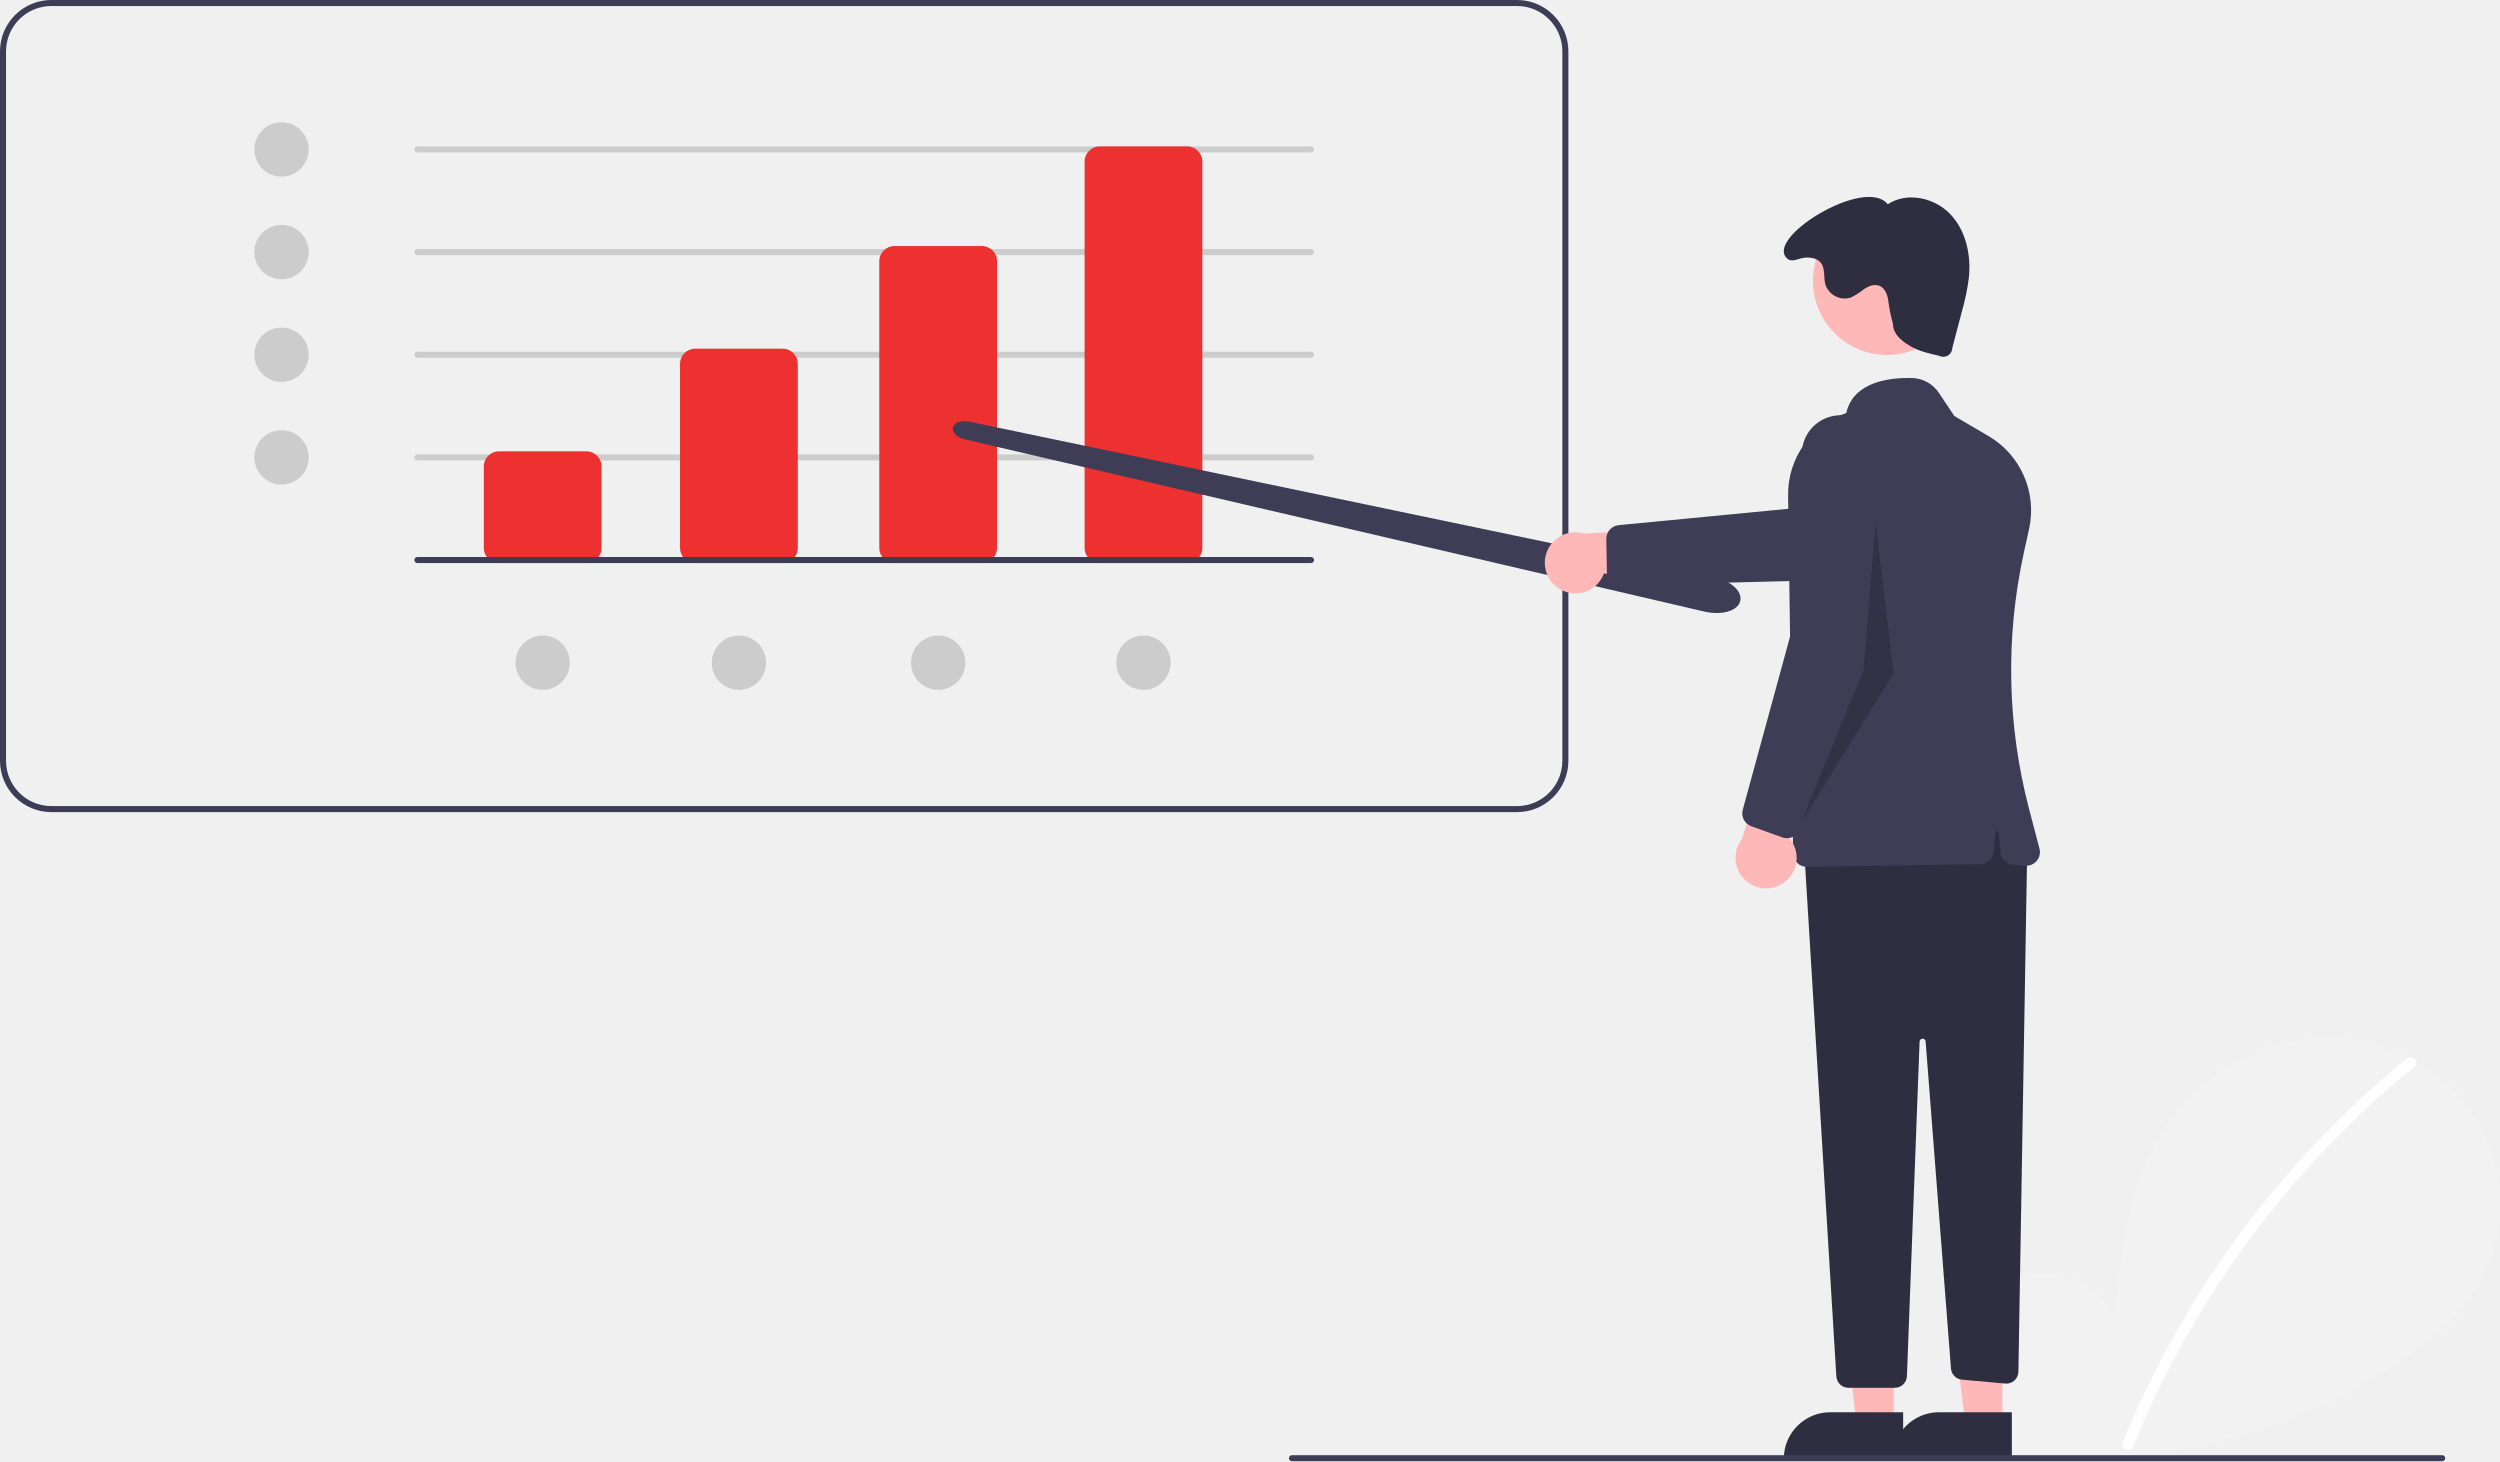
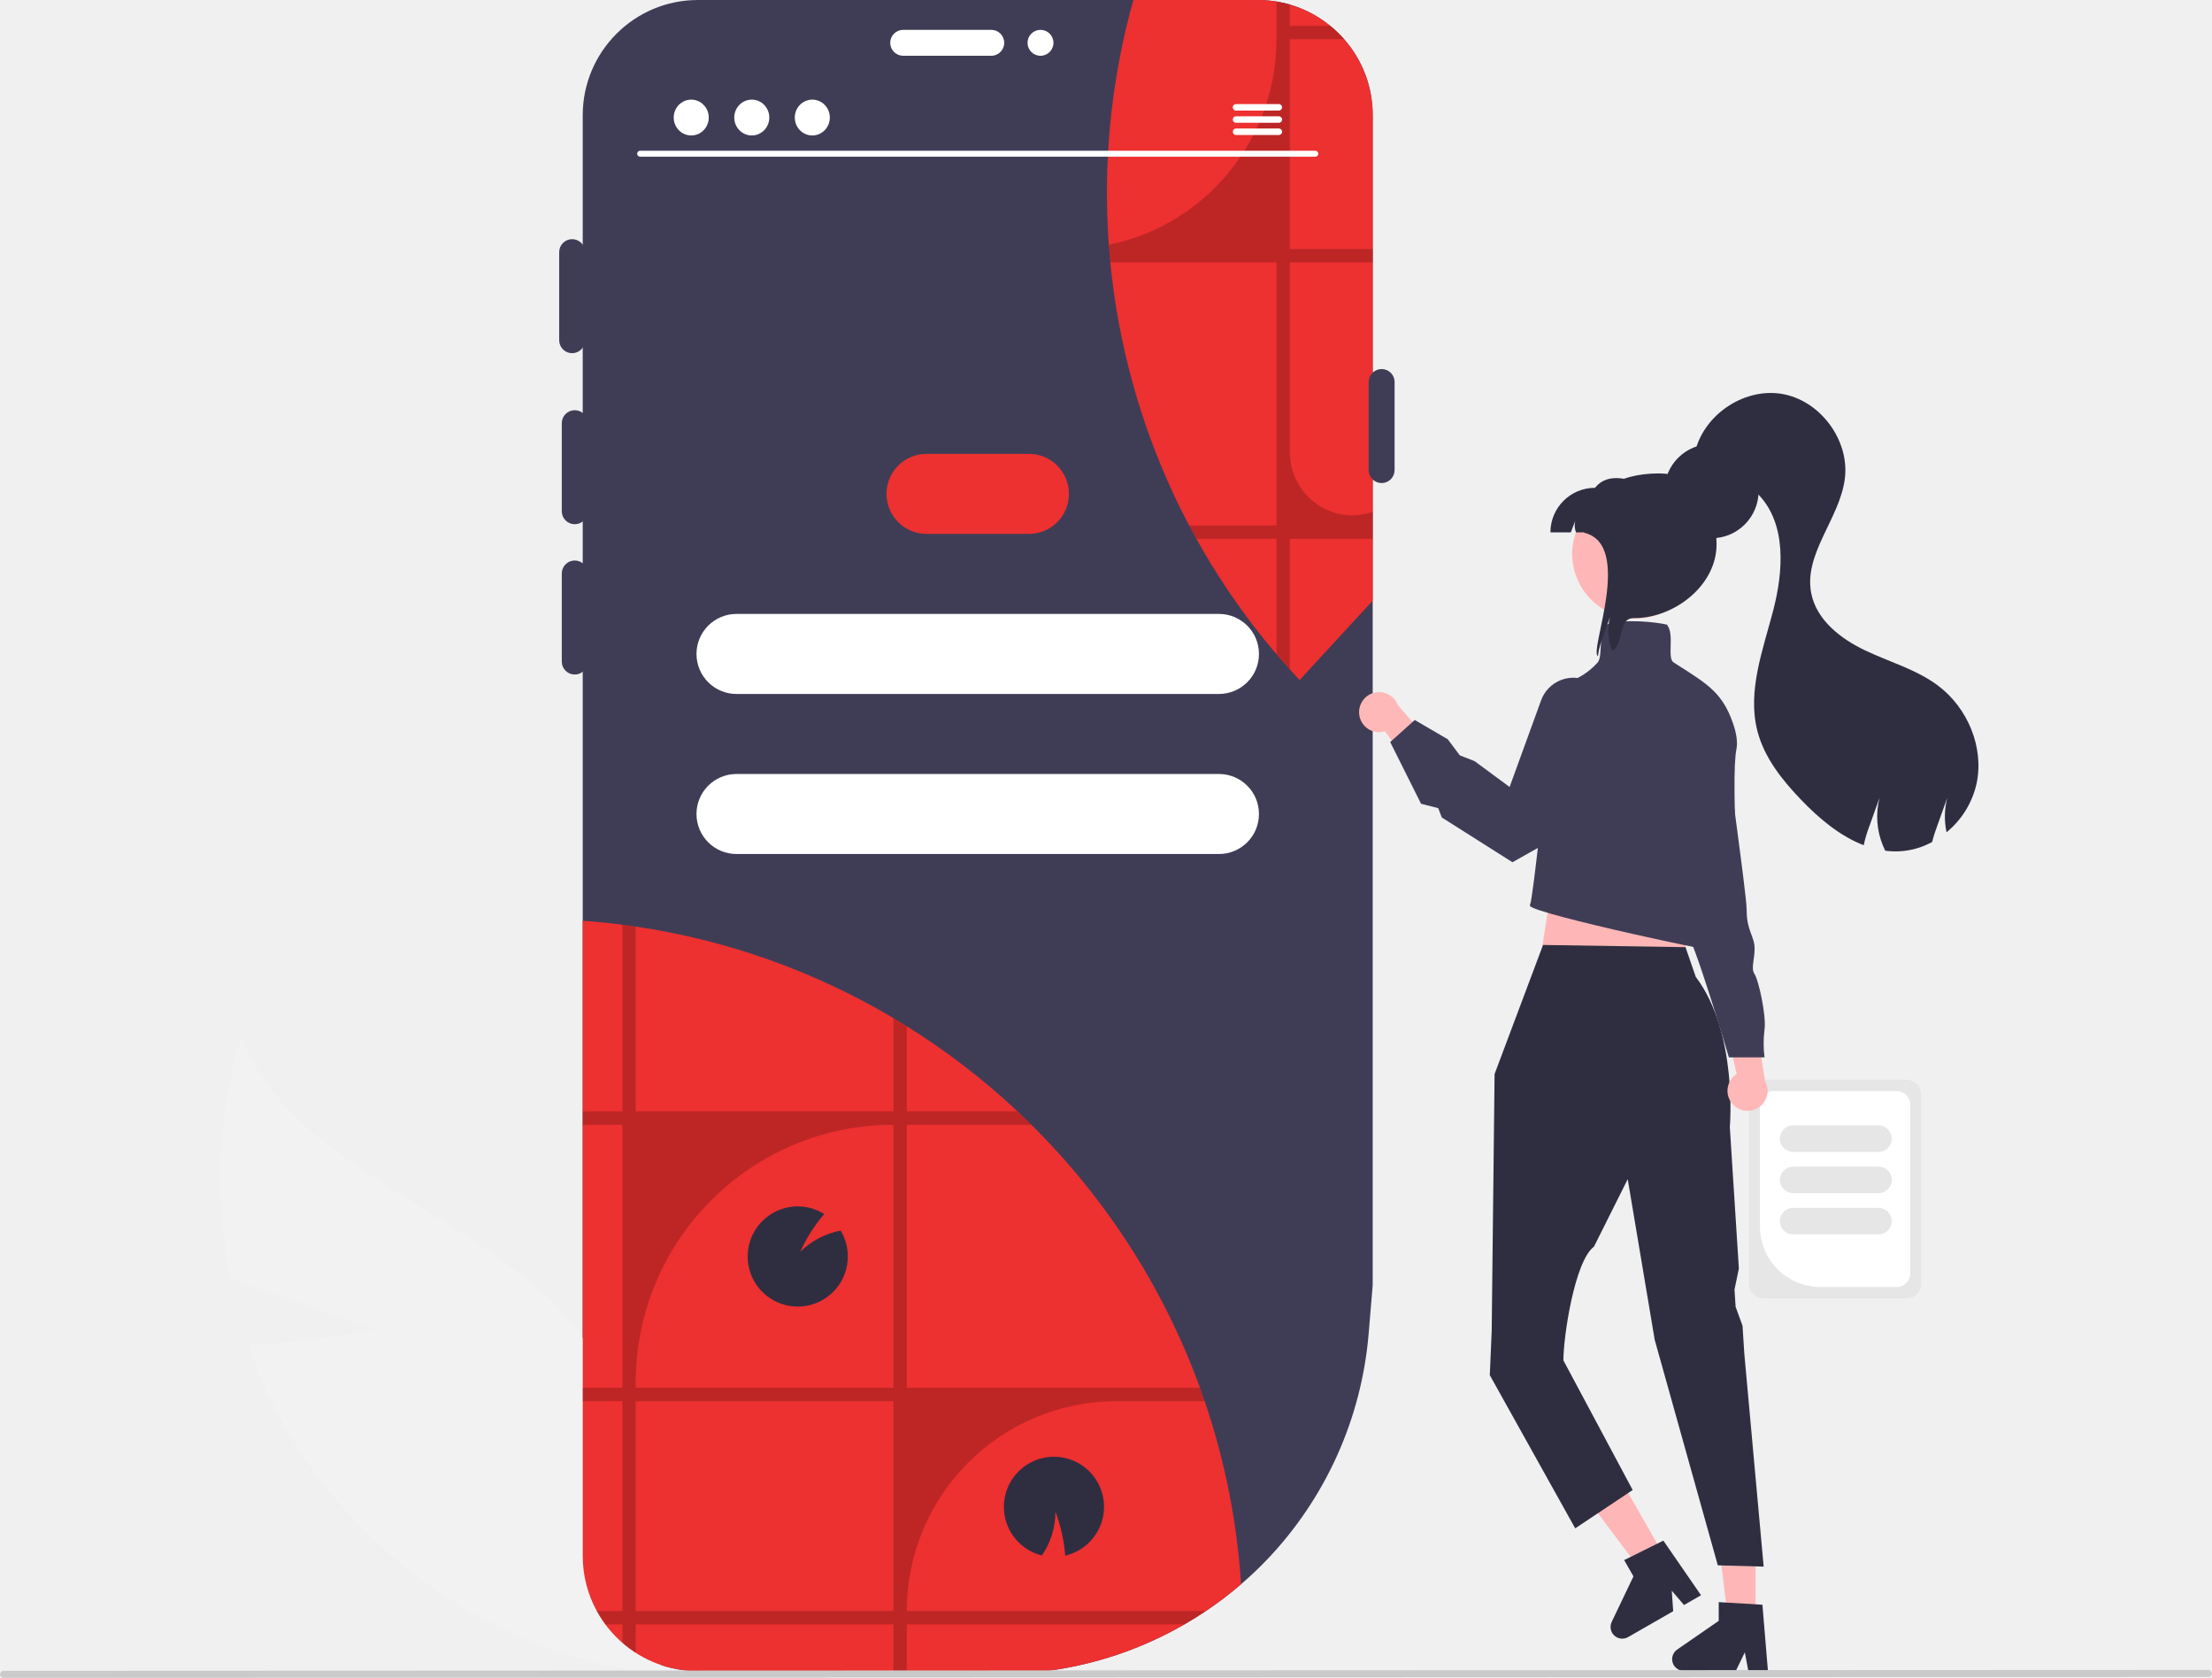
- <svg xmlns="http://www.w3.org/2000/svg" data-name="Layer 1" width="828.078" height="484" viewBox="0 0 828.078 484">
-   <path d="M688.461,477h-485.5a17.019,17.019,0,0,1-17-17V225a17.019,17.019,0,0,1,17-17h485.5a17.019,17.019,0,0,1,17,17V460A17.019,17.019,0,0,1,688.461,477Zm-485.5-267a15.017,15.017,0,0,0-15,15V460a15.017,15.017,0,0,0,15,15h485.5a15.017,15.017,0,0,0,15-15V225a15.017,15.017,0,0,0-15-15Z" transform="translate(-185.9609 -208)" fill="#3f3d56" />
-   <circle cx="93.25" cy="49.5" r="9" fill="#ccc" />
-   <circle cx="93.25" cy="83.5" r="9" fill="#ccc" />
-   <circle cx="93.25" cy="117.5" r="9" fill="#ccc" />
-   <circle cx="93.25" cy="151.5" r="9" fill="#ccc" />
-   <circle cx="244.75" cy="219.5" r="9" fill="#ccc" />
-   <circle cx="179.75" cy="219.5" r="9" fill="#ccc" />
-   <circle cx="378.75" cy="219.5" r="9" fill="#ccc" />
-   <circle cx="310.75" cy="219.5" r="9" fill="#ccc" />
-   <path d="M620.211,258.5h-296a1,1,0,0,1,0-2h296a1,1,0,0,1,0,2Z" transform="translate(-185.9609 -208)" fill="#ccc" />
-   <path d="M620.211,292.5h-296a1,1,0,0,1,0-2h296a1,1,0,0,1,0,2Z" transform="translate(-185.9609 -208)" fill="#ccc" />
-   <path d="M620.211,326.5h-296a1,1,0,0,1,0-2h296a1,1,0,0,1,0,2Z" transform="translate(-185.9609 -208)" fill="#ccc" />
-   <path d="M620.211,360.5h-296a1,1,0,0,1,0-2h296a1,1,0,0,1,0,2Z" transform="translate(-185.9609 -208)" fill="#ccc" />
-   <path d="M380.211,394.5h-29a5.006,5.006,0,0,1-5-5v-27a5.006,5.006,0,0,1,5-5h29a5.006,5.006,0,0,1,5,5v27A5.006,5.006,0,0,1,380.211,394.5Z" transform="translate(-185.9609 -208)" fill="#ed3030" />
-   <path d="M445.211,394.5h-29a5.006,5.006,0,0,1-5-5v-61a5.006,5.006,0,0,1,5-5h29a5.006,5.006,0,0,1,5,5v61A5.006,5.006,0,0,1,445.211,394.5Z" transform="translate(-185.9609 -208)" fill="#ed3030" />
-   <path d="M511.211,394.5h-29a5.006,5.006,0,0,1-5-5v-95a5.006,5.006,0,0,1,5-5h29a5.006,5.006,0,0,1,5,5v95A5.006,5.006,0,0,1,511.211,394.5Z" transform="translate(-185.9609 -208)" fill="#ed3030" />
-   <path d="M579.211,394.5h-29a5.006,5.006,0,0,1-5-5v-128a5.006,5.006,0,0,1,5-5h29a5.006,5.006,0,0,1,5,5v128A5.006,5.006,0,0,1,579.211,394.5Z" transform="translate(-185.9609 -208)" fill="#ed3030" />
-   <path d="M849.414,686.344c-8.993-7.599-14.455-19.602-13.022-31.288s10.305-22.428,21.813-24.91,24.628,4.388,28.123,15.63c1.924-21.674,4.141-44.257,15.664-62.715,10.434-16.713,28.507-28.672,48.093-30.811s40.208,5.941,52.424,21.4,15.206,37.934,6.651,55.682c-6.302,13.075-17.914,22.805-30.079,30.721a194.129,194.129,0,0,1-132.772,29.046Z" transform="translate(-185.9609 -208)" fill="#f2f2f2" />
-   <path d="M983.14,558.639A317.625,317.625,0,0,0,938.876,602.593a318.551,318.551,0,0,0-49.856,83.314c-.898,2.2,2.675,3.158,3.562.982a316.759,316.759,0,0,1,93.17-125.638c1.844-1.502-.783-4.102-2.612-2.612Z" transform="translate(-185.9609 -208)" fill="#fff" />
-   <path d="M754.571,411.058a17.509,17.509,0,0,1-3.386-.339h-0q-.305-.061-.611-.131L505.676,353.567c-2.66-.62-4.427-2.293-4.11-3.893a2.659,2.659,0,0,1,2.039-1.882,7.418,7.418,0,0,1,3.622-.081l246.418,51.462c5.548,1.158,9.4,4.563,8.769,7.751-.331,1.668-1.8,2.962-4.137,3.643A13.356,13.356,0,0,1,754.571,411.058Z" transform="translate(-185.9609 -208)" fill="#3f3d56" />
-   <path d="M702.693,403.169a10.056,10.056,0,0,0,14.525-5.175l35.727.745-9.898-15.712-32.41,1.701a10.11,10.11,0,0,0-7.945,18.441Z" transform="translate(-185.9609 -208)" fill="#ffb8b8" />
-   <path d="M718.211,397.462l-.186-10.951a4.524,4.524,0,0,1,4.067-4.556l64.201-6.196,53.49-17.538a12.819,12.819,0,1,1,7.633,24.472l-59.206,17.53-65.387,1.661a4.509,4.509,0,0,1-4.428-3.213A4.522,4.522,0,0,1,718.211,397.462Z" transform="translate(-185.9609 -208)" fill="#3f3d56" />
-   <polygon points="627.258 471.782 614.998 471.781 609.166 424.493 627.26 424.494 627.258 471.782" fill="#ffb8b8" />
-   <path d="M816.346,691.666l-39.531-.001v-.5a15.386,15.386,0,0,1,15.386-15.386h.001l24.144.001Z" transform="translate(-185.9609 -208)" fill="#2f2e41" />
-   <polygon points="663.258 471.782 650.998 471.781 645.166 424.493 663.26 424.494 663.258 471.782" fill="#ffb8b8" />
-   <path d="M852.346,691.666l-39.531-.001v-.5a15.386,15.386,0,0,1,15.386-15.386h.001l24.144.001Z" transform="translate(-185.9609 -208)" fill="#2f2e41" />
-   <path d="M857.447,488.674l-2.927,173.694a4,4,0,0,1-4.362,3.916l-14.346-1.304a4,4,0,0,1-3.626-3.674l-8.399-108.345a1,1,0,0,0-1.996.039l-4.198,110.826a4,4,0,0,1-3.997,3.849H798.21a4,4,0,0,1-3.993-3.756l-10.77-176.244,64-16Z" transform="translate(-185.9609 -208)" fill="#2f2e41" />
-   <circle cx="625.065" cy="93.016" r="24.561" fill="#ffb8b8" />
-   <path d="M781.255,493.841a4.469,4.469,0,0,1-1.365-3.165L778.234,372.234a28.501,28.501,0,0,1,19.282-27.441c2.301-10.439,14.548-11.747,21.687-11.591a11.085,11.085,0,0,1,8.978,4.923l5.118,7.677,11.28,6.612a28.528,28.528,0,0,1,13.47,30.816l-1.737,7.899a181.54,181.54,0,0,0,1.698,84.66l3.495,13.324a4.499,4.499,0,0,1-4.698,5.628l-4.059-.312a4.494,4.494,0,0,1-4.133-4.038l-.672-6.717a.5.5,0,0,0-.995,0l-.65,6.503a4.5,4.5,0,0,1-4.408,4.052l-57.431.884c-.024,0-.048.001-.072.001A4.471,4.471,0,0,1,781.255,493.841Z" transform="translate(-185.9609 -208)" fill="#3f3d56" />
-   <path d="M812.947,315.174c.101,3.472,2.511,5.481,5.471,7.299s6.419,2.607,9.808,3.368a2.999,2.999,0,0,0,4.405-2.625l3.108-11.823a74.841,74.841,0,0,0,2.393-11.537c.749-7.509-1.031-15.587-6.272-21.016s-14.331-7.358-20.612-3.175c-7.454-9.52-41.523,11.513-33.119,18.133,1.495,1.178,3.781-.312,5.678-.457s4.025.189,5.23,1.662c1.575,1.924.889,4.791,1.538,7.191a6.714,6.714,0,0,0,8.484,4.348,23.088,23.088,0,0,0,4.4-2.829c1.456-.97,3.295-1.686,4.934-1.075,2.16.806,2.927,3.45,3.122,5.748A53.235,53.235,0,0,0,812.947,315.174Z" transform="translate(-185.9609 -208)" fill="#2f2e41" />
-   <path d="M994.892,692h-381a1,1,0,0,1,0-2h381a1,1,0,0,1,0,2Z" transform="translate(-185.9609 -208)" fill="#3f3d56" />
-   <polygon points="621.25 173 617.25 222 596.25 273 627.25 223 621.25 173" opacity="0.2" />
-   <path d="M777.3,499.992a10.056,10.056,0,0,0,.318-15.416l13.379-33.136-18.202,3.676-9.914,30.903a10.11,10.11,0,0,0,14.42,13.973Z" transform="translate(-185.9609 -208)" fill="#ffb8b8" />
-   <path d="M776.326,485.378l-10.304-3.713a4.524,4.524,0,0,1-2.815-5.42l16.997-62.219,2.591-56.233a12.819,12.819,0,1,1,25.588,1.551l-4.628,61.573L782.098,482.636a4.509,4.509,0,0,1-4.576,2.999A4.522,4.522,0,0,1,776.326,485.378Z" transform="translate(-185.9609 -208)" fill="#3f3d56" />
-   <path d="M620.211,394.5h-296a1,1,0,0,1,0-2h296a1,1,0,0,1,0,2Z" transform="translate(-185.9609 -208)" fill="#3f3d56" />
+ <svg xmlns="http://www.w3.org/2000/svg" data-name="Layer 1" width="751.131" height="569.602" viewBox="0 0 751.131 569.602">
+   <path d="M690.56,204.26V601.49l-1.38,16.54a126.311,126.311,0,0,1-34.47,76.58q-4.23,4.425-8.85,8.38a123.197,123.197,0,0,1-11.94,9.09c-2.38,1.6-4.82,3.11-7.3,4.54a125.993,125.993,0,0,1-46.87,15.85H461.39a38.928,38.928,0,0,1-25.62-9.59,39.508,39.508,0,0,1-8.7-10.8,38.896,38.896,0,0,1-4.76-18.69V204.26a39.14,39.14,0,0,1,39.09-39.09H651.48c.45,0,.89.01,1.34.02.29.01.58.02.87.05.39.01.78.04,1.16.08.49.03.97.08,1.45.14.44.06.88.12,1.32.19.09.01.17.03.26.04.56.09,1.12.19,1.67.31.55.11,1.11.24,1.65.38.39.1.79.21,1.18.32.01,0,.03.01.04.01,1.15.34,2.29.73,3.41,1.18.35.13.7.28,1.04.43l.15.06c.28.12.55.24.82.37.81.37,1.61.78,2.4,1.21a40.162,40.162,0,0,1,3.77,2.36c.39.27.77.56,1.14.85.31.23.62.47.92.73a.304.304,0,0,1,.07.05c.04.03.08.07.12.1.27.21.53.43.78.65.49.42.97.86,1.44,1.31.13.12.26.24.39.37.13.12.25.25.38.38.13.12.25.25.37.37a1.893,1.893,0,0,1,.2.2c.36.38.71.77,1.05,1.16.43.49.85.99,1.24,1.5.34.42.66.84.97,1.27.29.39.56.78.83,1.18a3.281,3.281,0,0,1,.2.31c.28.41.54.83.8,1.25.65,1.06,1.24,2.16,1.78,3.27.2.42.39.83.57,1.25.23.51.44,1.02.64,1.53.08.19.15.39.22.58.11.29.21.58.31.87.11.32.22.65.32.97l.24.78c.14.47.26.93.38,1.4.07.28.14.56.2.85a39.063,39.063,0,0,1,.91,6.21c.01.26.03.51.04.77C690.55,203.07,690.56,203.66,690.56,204.26Z" transform="translate(-224.4343 -165.17)" fill="#3f3d56" />
+   <path d="M690.56,204.26V369.08l-24.82,26.96q-1.68-1.77-3.31-3.59-2.325-2.55-4.54-5.18c-.39-.45-.76-.89-1.14-1.34-.99-1.16-1.95-2.34-2.91-3.53a240.766,240.766,0,0,1-23.15-34.3c-.84-1.51-1.66-3.02-2.47-4.55a240.351,240.351,0,0,1-17.71-43.28c-.51-1.69-1-3.4-1.46-5.11a240.717,240.717,0,0,1-7.59-40.89c-.19-1.95-.36-3.89-.5-5.84,0-.05-.01-.11-.01-.16-.16-2.12-.27-4.24-.37-6.38a242.314,242.314,0,0,1,8.72-76.72h42.18c.45,0,.89.01,1.34.02.29.01.58.02.87.05.39.01.78.04,1.16.08.49.03.97.08,1.45.14.44.06.88.12,1.32.19.09.01.17.03.26.04h.01c.56.09,1.12.19,1.67.31.55.11,1.11.24,1.65.38.39.1.79.21,1.18.32.01,0,.03.01.04.01,1.15.34,2.28.73,3.4,1.18.35.13.7.28,1.04.43l.15.06c.28.12.55.24.82.37.81.37,1.61.78,2.4,1.21a40.162,40.162,0,0,1,3.77,2.36c.39.27.77.56,1.14.85.31.23.62.47.92.73a.304.304,0,0,1,.07.05h.01c.18.15.36.3.53.45.12.1.25.2.36.3.17.14.33.29.5.43.08.07.16.14.23.21.24.22.47.44.71.67.13.12.26.24.39.37.13.12.25.25.38.38.13.12.25.25.37.37l.01.01a.855.855,0,0,1,.19.19c.36.38.71.77,1.05,1.16.43.49.85.99,1.24,1.5.34.42.66.84.97,1.27.29.39.56.78.83,1.18a3.281,3.281,0,0,1,.2.31c.28.41.54.83.8,1.25.65,1.06,1.24,2.16,1.78,3.27.2.42.39.83.57,1.25.23.51.44,1.02.64,1.53.08.19.15.39.22.58.11.29.21.58.31.87.11.32.22.65.32.97l.24.78c.14.47.26.93.38,1.4.07.28.14.56.2.85a39.063,39.063,0,0,1,.91,6.21c.01.26.03.51.04.77C690.55,203.07,690.56,203.66,690.56,204.26Z" transform="translate(-224.4343 -165.17)" fill="#ed3030" />
+   <path d="M690.57,254.27v-4.56H662.43V178.49h18.45c-.34-.39-.69-.78-1.05-1.16h-.01a.855.855,0,0,0-.19-.19v-.01h-.01c-.12-.12-.24-.25-.37-.37a4.441,4.441,0,0,0-.37-.38h-.01c-.13-.13-.26-.25-.39-.37-.24-.23-.47-.45-.71-.67-.07-.07-.15-.14-.23-.21-.17-.14-.33-.29-.5-.43-.11-.1-.24-.2-.36-.3-.17-.15-.35-.3-.53-.45H662.43v-7.24c-.01,0-.03-.01-.04-.01-.39-.11-.79-.22-1.18-.32-.54-.14-1.1-.27-1.65-.38-.55-.12-1.11-.22-1.67-.31v12.8a71.236,71.236,0,0,1-56.94,69.78c0,.05.01.11.01.16.14,1.95.31,3.89.5,5.84h56.43v89.28H628.22c.81,1.53,1.63,3.04,2.47,4.55h27.2v39.17q2.22,2.625,4.54,5.18V348.1h28.14v-9.18h-.01c-.09.03-.17.06-.26.09-13.71,4.61-27.87-5.79-27.87-20.26V254.27Z" transform="translate(-224.4343 -165.17)" opacity="0.2" />
+   <path d="M352.382,616.513,302.64,599.134a170.006,170.006,0,0,1,3.577-81.72c18.87,45.43,77.726,58.131,110.404,94.902a102.259,102.259,0,0,1,23.696,85.409l9.524,36.136A171.354,171.354,0,0,1,327.238,659.341a165.52,165.52,0,0,1-18.323-37.262C330.386,620.556,352.382,616.513,352.382,616.513Z" transform="translate(-224.4343 -165.17)" fill="#f2f2f2" />
+   <path d="M419.598,343.138a4.404,4.404,0,0,1-4.399-4.399V308.827a4.399,4.399,0,1,1,8.798,0v29.912A4.404,4.404,0,0,1,419.598,343.138Z" transform="translate(-224.4343 -165.17)" fill="#3f3d56" />
+   <rect x="301.033" y="154.085" width="61.948" height="27.168" rx="13.584" fill="#ed3030" />
+   <rect x="236.508" y="208.421" width="190.998" height="27.168" rx="13.584" fill="#fff" />
+   <rect x="236.508" y="262.758" width="190.998" height="27.168" rx="13.584" fill="#fff" />
+   <path d="M418.718,285.073a4.404,4.404,0,0,1-4.399-4.399V250.762a4.399,4.399,0,0,1,8.798,0v29.912A4.404,4.404,0,0,1,418.718,285.073Z" transform="translate(-224.4343 -165.17)" fill="#3f3d56" />
+   <path d="M526.728,179.703a4.404,4.404,0,0,1,4.399-4.399h29.912a4.399,4.399,0,0,1,0,8.798H531.127A4.404,4.404,0,0,1,526.728,179.703Z" transform="translate(-224.4343 -165.17)" fill="#fff" />
+   <path d="M419.598,394.165a4.404,4.404,0,0,1-4.399-4.399V359.854a4.399,4.399,0,1,1,8.798,0v29.912A4.404,4.404,0,0,1,419.598,394.165Z" transform="translate(-224.4343 -165.17)" fill="#3f3d56" />
+   <path d="M693.598,329.165a4.404,4.404,0,0,1-4.399-4.399V294.854a4.399,4.399,0,1,1,8.798,0v29.912A4.404,4.404,0,0,1,693.598,329.165Z" transform="translate(-224.4343 -165.17)" fill="#3f3d56" />
+   <circle cx="353.321" cy="14.533" r="4.399" fill="#fff" />
+   <path d="M818.327,601.036V536.627a4.923,4.923,0,0,1,4.917-4.917h48.643a4.923,4.923,0,0,1,4.917,4.917v64.409a4.923,4.923,0,0,1-4.917,4.917H823.244A4.923,4.923,0,0,1,818.327,601.036Z" transform="translate(-224.4343 -165.17)" fill="#e6e6e6" />
+   <path d="M822.058,581.582V540.174a4.61,4.61,0,0,1,4.605-4.605H868.468a4.61,4.61,0,0,1,4.605,4.605v57.316a4.61,4.61,0,0,1-4.605,4.605H842.571A20.536,20.536,0,0,1,822.058,581.582Z" transform="translate(-224.4343 -165.17)" fill="#fff" />
+   <path d="M828.827,551.727a4.505,4.505,0,0,1,4.5-4.5h29a4.5,4.5,0,0,1,0,9h-29A4.505,4.505,0,0,1,828.827,551.727Z" transform="translate(-224.4343 -165.17)" fill="#e6e6e6" />
+   <path d="M828.827,565.727a4.505,4.505,0,0,1,4.5-4.5h29a4.5,4.5,0,0,1,0,9h-29A4.505,4.505,0,0,1,828.827,565.727Z" transform="translate(-224.4343 -165.17)" fill="#e6e6e6" />
+   <path d="M828.827,579.727a4.505,4.505,0,0,1,4.5-4.5h29a4.5,4.5,0,0,1,0,9h-29A4.505,4.505,0,0,1,828.827,579.727Z" transform="translate(-224.4343 -165.17)" fill="#e6e6e6" />
+   <polygon points="596.14 549.413 586.754 549.413 582.288 513.208 596.141 513.209 596.14 549.413" fill="#ffb6b6" />
+   <path d="M824.773,732.405h-6.66l-1.189-6.288-3.045,6.288H796.214a3.971,3.971,0,0,1-2.256-7.239l14.107-9.743V709.067l14.838.886Z" transform="translate(-224.4343 -165.17)" fill="#2f2e41" />
+   <polygon points="565.113 528.194 556.97 532.862 535.089 503.675 547.108 496.785 565.113 528.194" fill="#ffb6b6" />
+   <path d="M802.054,706.737l-5.778,3.313L792.117,705.186l.486,6.97-15.325,8.786a3.971,3.971,0,0,1-5.558-5.157l7.392-15.468-3.162-5.515,13.313-6.612Z" transform="translate(-224.4343 -165.17)" fill="#2f2e41" />
+   <polygon points="527.912 294.594 522.473 329.267 574.143 329.947 567.344 296.634 527.912 294.594" fill="#ffb6b6" />
+   <path d="M748.407,485.971l-16.456,43.819-.931,82.848-.049,4.342-.645,15.035,29,52,19.521-13-23.521-44v-.125c0-8.094,3.853-33.705,10.375-38.497h0l11.459-22.909,9.165,54.532,21.428,76.559,15.572.441-6.572-72.3-.606-9.464-2.349-6.452-.375-5.858,1.481-7.117-3.072-48.016s2.807-32.067-11.558-50.989l-3.496-10.101Z" transform="translate(-224.4343 -165.17)" fill="#2f2e41" />
+   <path d="M812.819,540.063a6.76,6.76,0,0,1,1.348-10.277l-5.54-23.375,11.725,4.284,3.463,21.54a6.797,6.797,0,0,1-10.997,7.828Z" transform="translate(-224.4343 -165.17)" fill="#ffb8b8" />
+   <path d="M784.622,442.11,789.328,454.21s-2.017,12.1,1.344,14.789,2.017,2.689,2.017,4.706a10.341,10.341,0,0,0,4.033,7.395c2.689,2.017,14.789,43.023,14.789,43.023h12.1a37.912,37.912,0,0,1,0-9.411c.672-4.706-2.017-16.806-3.361-18.823s0-4.706,0-8.739-2.689-6.05-2.689-12.773-8.067-59.157-7.395-65.207-6.722-11.428-6.722-11.428h-6.722Z" transform="translate(-224.4343 -165.17)" fill="#3f3d56" />
+   <path d="M686,407.823a6.76,6.76,0,0,0,8.719,5.606l14.274,19.322,4.299-11.72L699.078,404.479a6.797,6.797,0,0,0-13.078,3.344Z" transform="translate(-224.4343 -165.17)" fill="#ffb8b8" />
+   <path d="M743.998,472.741a.515.515,0,0,1,.016-.533c.978-1.725,5.58-45.553,8.435-74.592l.037-.367.369.011c.076.002,7.519.144,14.082-7.172.858-.957.962-3.16,1.072-5.494.134-2.842.272-5.781,1.789-7.299l.066-.066.088-.03c6.388-2.128,17.174-.751,20.381-.01l.139.032.086.114c1.326,1.749,1.253,4.548,1.182,7.255-.064,2.435-.124,4.735.956,5.428q1.252.806,2.407,1.54c9.494,6.056,14.259,9.096,17.751,18.988,1.278,3.622,1.686,6.661,1.212,9.031-2.049,10.245,1.376,61.518,1.884,63.548a9.437,9.437,0,0,0,1.47,2.649c.848,1.222,1.581,2.277,1.159,3.085-.288.55-1.031.807-2.34.807C811.308,489.668,745.433,475.423,743.998,472.741Zm.677-.102Z" transform="translate(-224.4343 -165.17)" fill="#3f3d56" />
+   <path d="M714.147,442.768l-.11-.07-1.234-3.179-5.819-1.482L696.51,417.09l8.329-7.496,11.211,6.539,4.082,5.458,5.059,1.994,11.862,8.749L747.752,402.909A11.642,11.642,0,0,1,763.989,396.52l11.567,5.91.1.073c.185.184,4.507,4.622,3.772,12.736-.689,7.605-6.201,19.921-28.576,35.43l-12.831,7.218Z" transform="translate(-224.4343 -165.17)" fill="#3f3d56" />
+   <path d="M760.987,363.744a21.845,21.845,0,1,0-1.11-18.61c-.1.25-.19.5-.28.76A21.815,21.815,0,0,0,760.987,363.744Z" transform="translate(-224.4343 -165.17)" fill="#ffb6b6" />
+   <path d="M757.847,345.894c.94-2.63.53-1.26,1.48-3.88a6.539,6.539,0,0,0,.27,3.88h26.01v-15.12c-7.62-3.02-15.07-5.59-19.57,0a15.121,15.121,0,0,0-15.12,15.12Z" transform="translate(-224.4343 -165.17)" fill="#2f2e41" />
+   <path d="M767.067,387.924c.02-.28.05-.57.09-.85a29.448,29.448,0,0,1,1.69-6c.75-2.11,1.51-4.23,2.27-6.34a18.152,18.152,0,0,0,.85,11.52c4.39-3.42,1.62-11.24,7.36-11.24,13.8,0,28-11.19,28-25,0-13.8-5.92-24.12-19.72-24.12-13.81,0-25.01,6.32-25.28,20.12C779.327,350.014,763.857,386.524,767.067,387.924Z" transform="translate(-224.4343 -165.17)" fill="#2f2e41" />
+   <circle cx="581.168" cy="166.729" r="16" fill="#2f2e41" />
+   <path d="M799.847,319.394l1.92-2.46c4.5,7.19,13.66,9.91,19.61,15.96,9.76,9.93,8.69,26.07,5.18,39.54-3.52,13.47-8.84,27.42-5.36,40.91,2.32,9,8.35,16.58,14.79,23.29,6.07,6.34,13.27,12.4,21.31,15.47a47.021,47.021,0,0,1,2.15-7.09c1.07-3,2.14-6.01,3.22-9a25.779,25.779,0,0,0,1.21,16.35c.22.54.47,1.08.73,1.61a27.661,27.661,0,0,0,4.65.21,26.105,26.105,0,0,0,11.27-3.16,55.949,55.949,0,0,1,1.92-6.01c1.07-3,2.14-6.01,3.22-9a25.414,25.414,0,0,0-.24,11.7,29.788,29.788,0,0,0,10.21-16.59c2.58-12.31-3.08-25.7-13.15-33.23-7.36-5.5-16.47-7.99-24.77-11.95-8.3-3.95-16.44-10.31-18.23-19.32-2.67-13.48,9.7-25.37,11.41-39,1.64-13.14-8.48-26.65-21.55-28.76C816.277,296.764,802.417,306.404,799.847,319.394Z" transform="translate(-224.4343 -165.17)" fill="#2f2e41" />
+   <path d="M645.867,702.987a123.198,123.198,0,0,1-11.94,9.09c-2.38,1.6-4.82,3.11-7.3,4.54a125.993,125.993,0,0,1-46.87,15.85h-118.36a38.927,38.927,0,0,1-25.62-9.59,39.507,39.507,0,0,1-8.7-10.8,38.896,38.896,0,0,1-4.76-18.69v-215.64q6.78.48,13.46,1.35c1.52.19,3.03.4,4.54.63a240.059,240.059,0,0,1,87.5,31.07c1.52.9,3.04,1.82,4.54,2.77a241.861,241.861,0,0,1,37.6,28.9q2.385,2.235,4.71,4.55a241.853,241.853,0,0,1,57.25,89.28q.825,2.265,1.6,4.56A240.536,240.536,0,0,1,645.867,702.987Z" transform="translate(-224.4343 -165.17)" fill="#ed3030" />
+   <path d="M532.357,712.077a71.22,71.22,0,0,1,71.23-71.22h29.93q-.78-2.295-1.6-4.56h-99.56v-89.28h42.31q-2.325-2.31-4.71-4.55h-37.6v-28.9c-1.5-.95-3.02-1.87-4.54-2.77v31.67h-87.5v-62.74c-1.51-.23-3.02-.44-4.54-.63v63.37h-13.46v4.55h13.46v89.28h-13.46v4.56h13.46v71.22h-8.7a39.792,39.792,0,0,0,2.91,4.54h5.79v6.26a38.985,38.985,0,0,0,4.54,3.41v-9.67h87.5v15.85h4.54v-15.85h94.27c2.48-1.43,4.92-2.94,7.3-4.54Zm-4.54,0h-87.5v-71.22h87.5Zm0-75.78h-87.5v-1.77a87.508,87.508,0,0,1,87.5-87.51Z" transform="translate(-224.4343 -165.17)" opacity="0.2" />
+   <path d="M512.327,591.727a17.005,17.005,0,1,1-8-14.42,54.158,54.158,0,0,0-8.19,12.89,26.272,26.272,0,0,1,13.75-7.25A16.882,16.882,0,0,1,512.327,591.727Z" transform="translate(-224.4343 -165.17)" fill="#2f2e41" />
+   <path d="M570.306,688.748a17.005,17.005,0,1,1,15.853,4.54,54.159,54.159,0,0,0-3.323-14.906,26.272,26.272,0,0,1-4.596,14.849A16.882,16.882,0,0,1,570.306,688.748Z" transform="translate(-224.4343 -165.17)" fill="#2f2e41" />
+   <path d="M671.103,218.372H441.78a1.016,1.016,0,0,1,0-2.031H671.103a1.016,1.016,0,0,1,0,2.031Z" transform="translate(-224.4343 -165.17)" fill="#fff" />
+   <ellipse cx="234.726" cy="39.905" rx="5.95" ry="6.083" fill="#fff" />
+   <ellipse cx="255.282" cy="39.905" rx="5.95" ry="6.083" fill="#fff" />
+   <ellipse cx="275.838" cy="39.905" rx="5.95" ry="6.083" fill="#fff" />
+   <path d="M658.727,200.499H644.125a1.106,1.106,0,0,0,0,2.211H658.727a1.106,1.106,0,0,0,0-2.211Z" transform="translate(-224.4343 -165.17)" fill="#fff" />
+   <path d="M658.727,204.649H644.125a1.106,1.106,0,0,0,0,2.211H658.727a1.106,1.106,0,0,0,0-2.211Z" transform="translate(-224.4343 -165.17)" fill="#fff" />
+   <path d="M658.727,208.794H644.125a1.106,1.106,0,0,0,0,2.211H658.727a1.106,1.106,0,0,0,0-2.211Z" transform="translate(-224.4343 -165.17)" fill="#fff" />
+   <path d="M974.375,734.465l-748.75.307a1.191,1.191,0,0,1,0-2.381l748.75-.307a1.191,1.191,0,0,1,0,2.381Z" transform="translate(-224.4343 -165.17)" fill="#cacaca" />
</svg>
